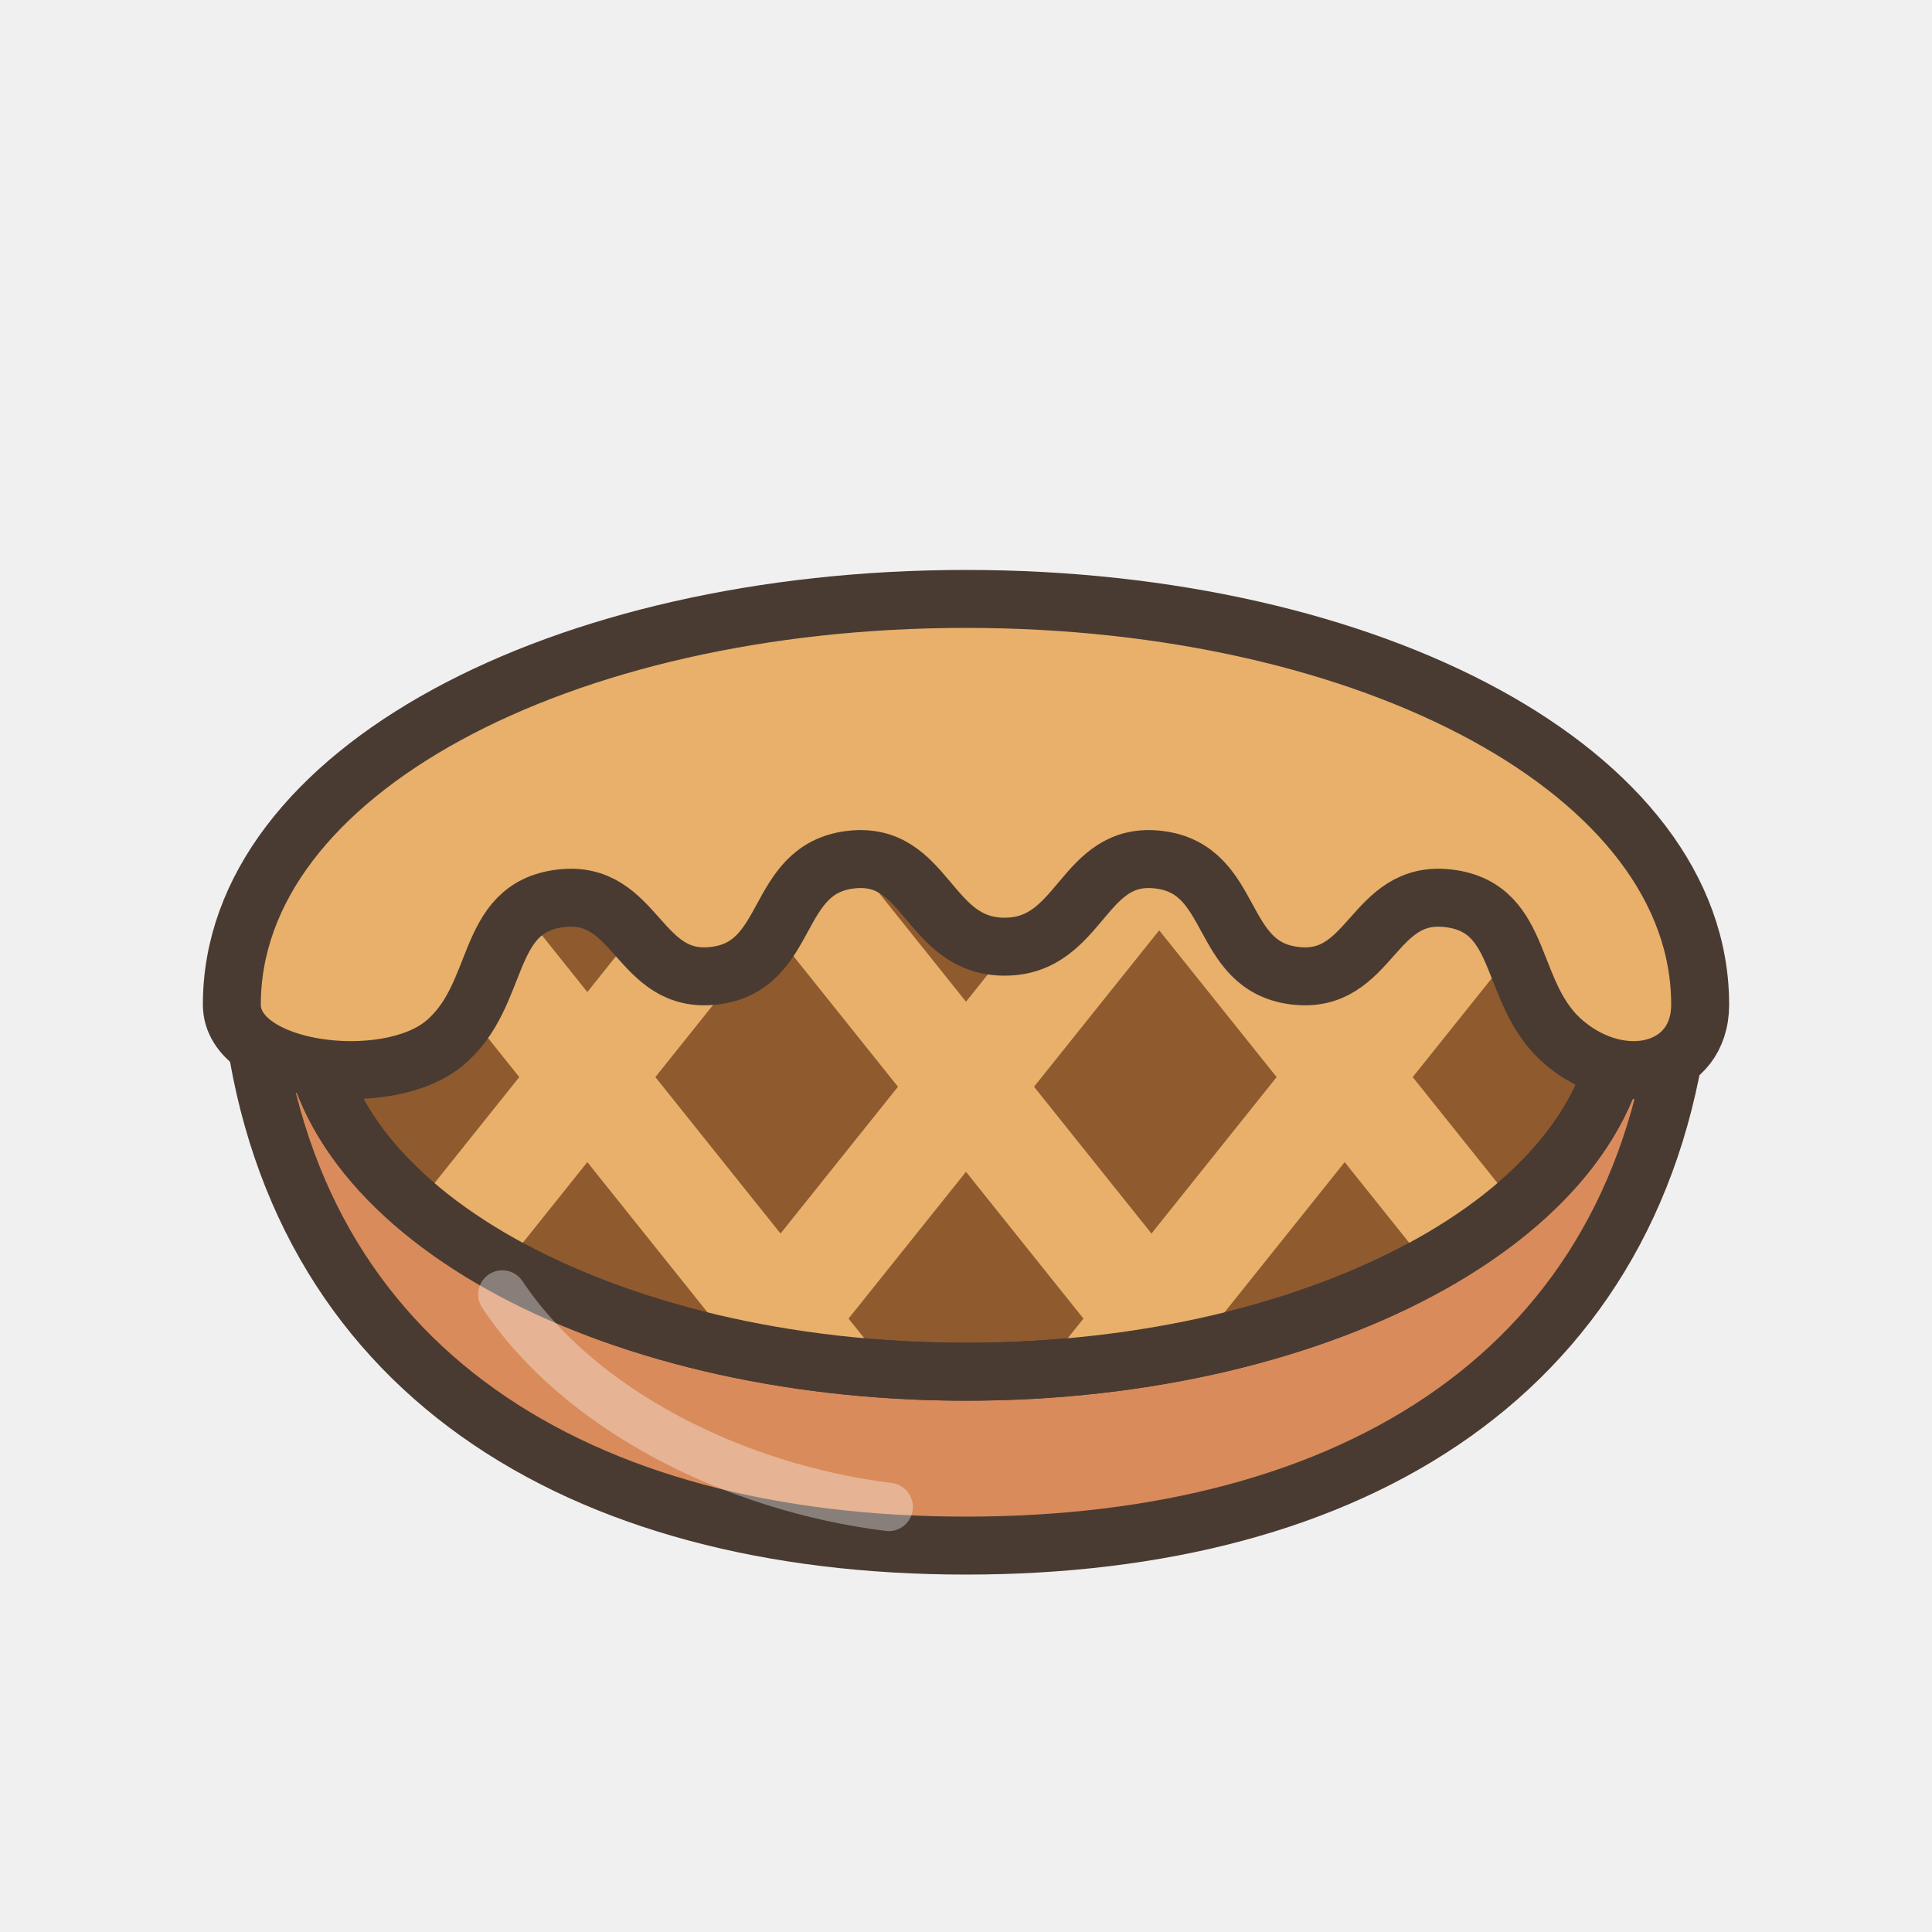
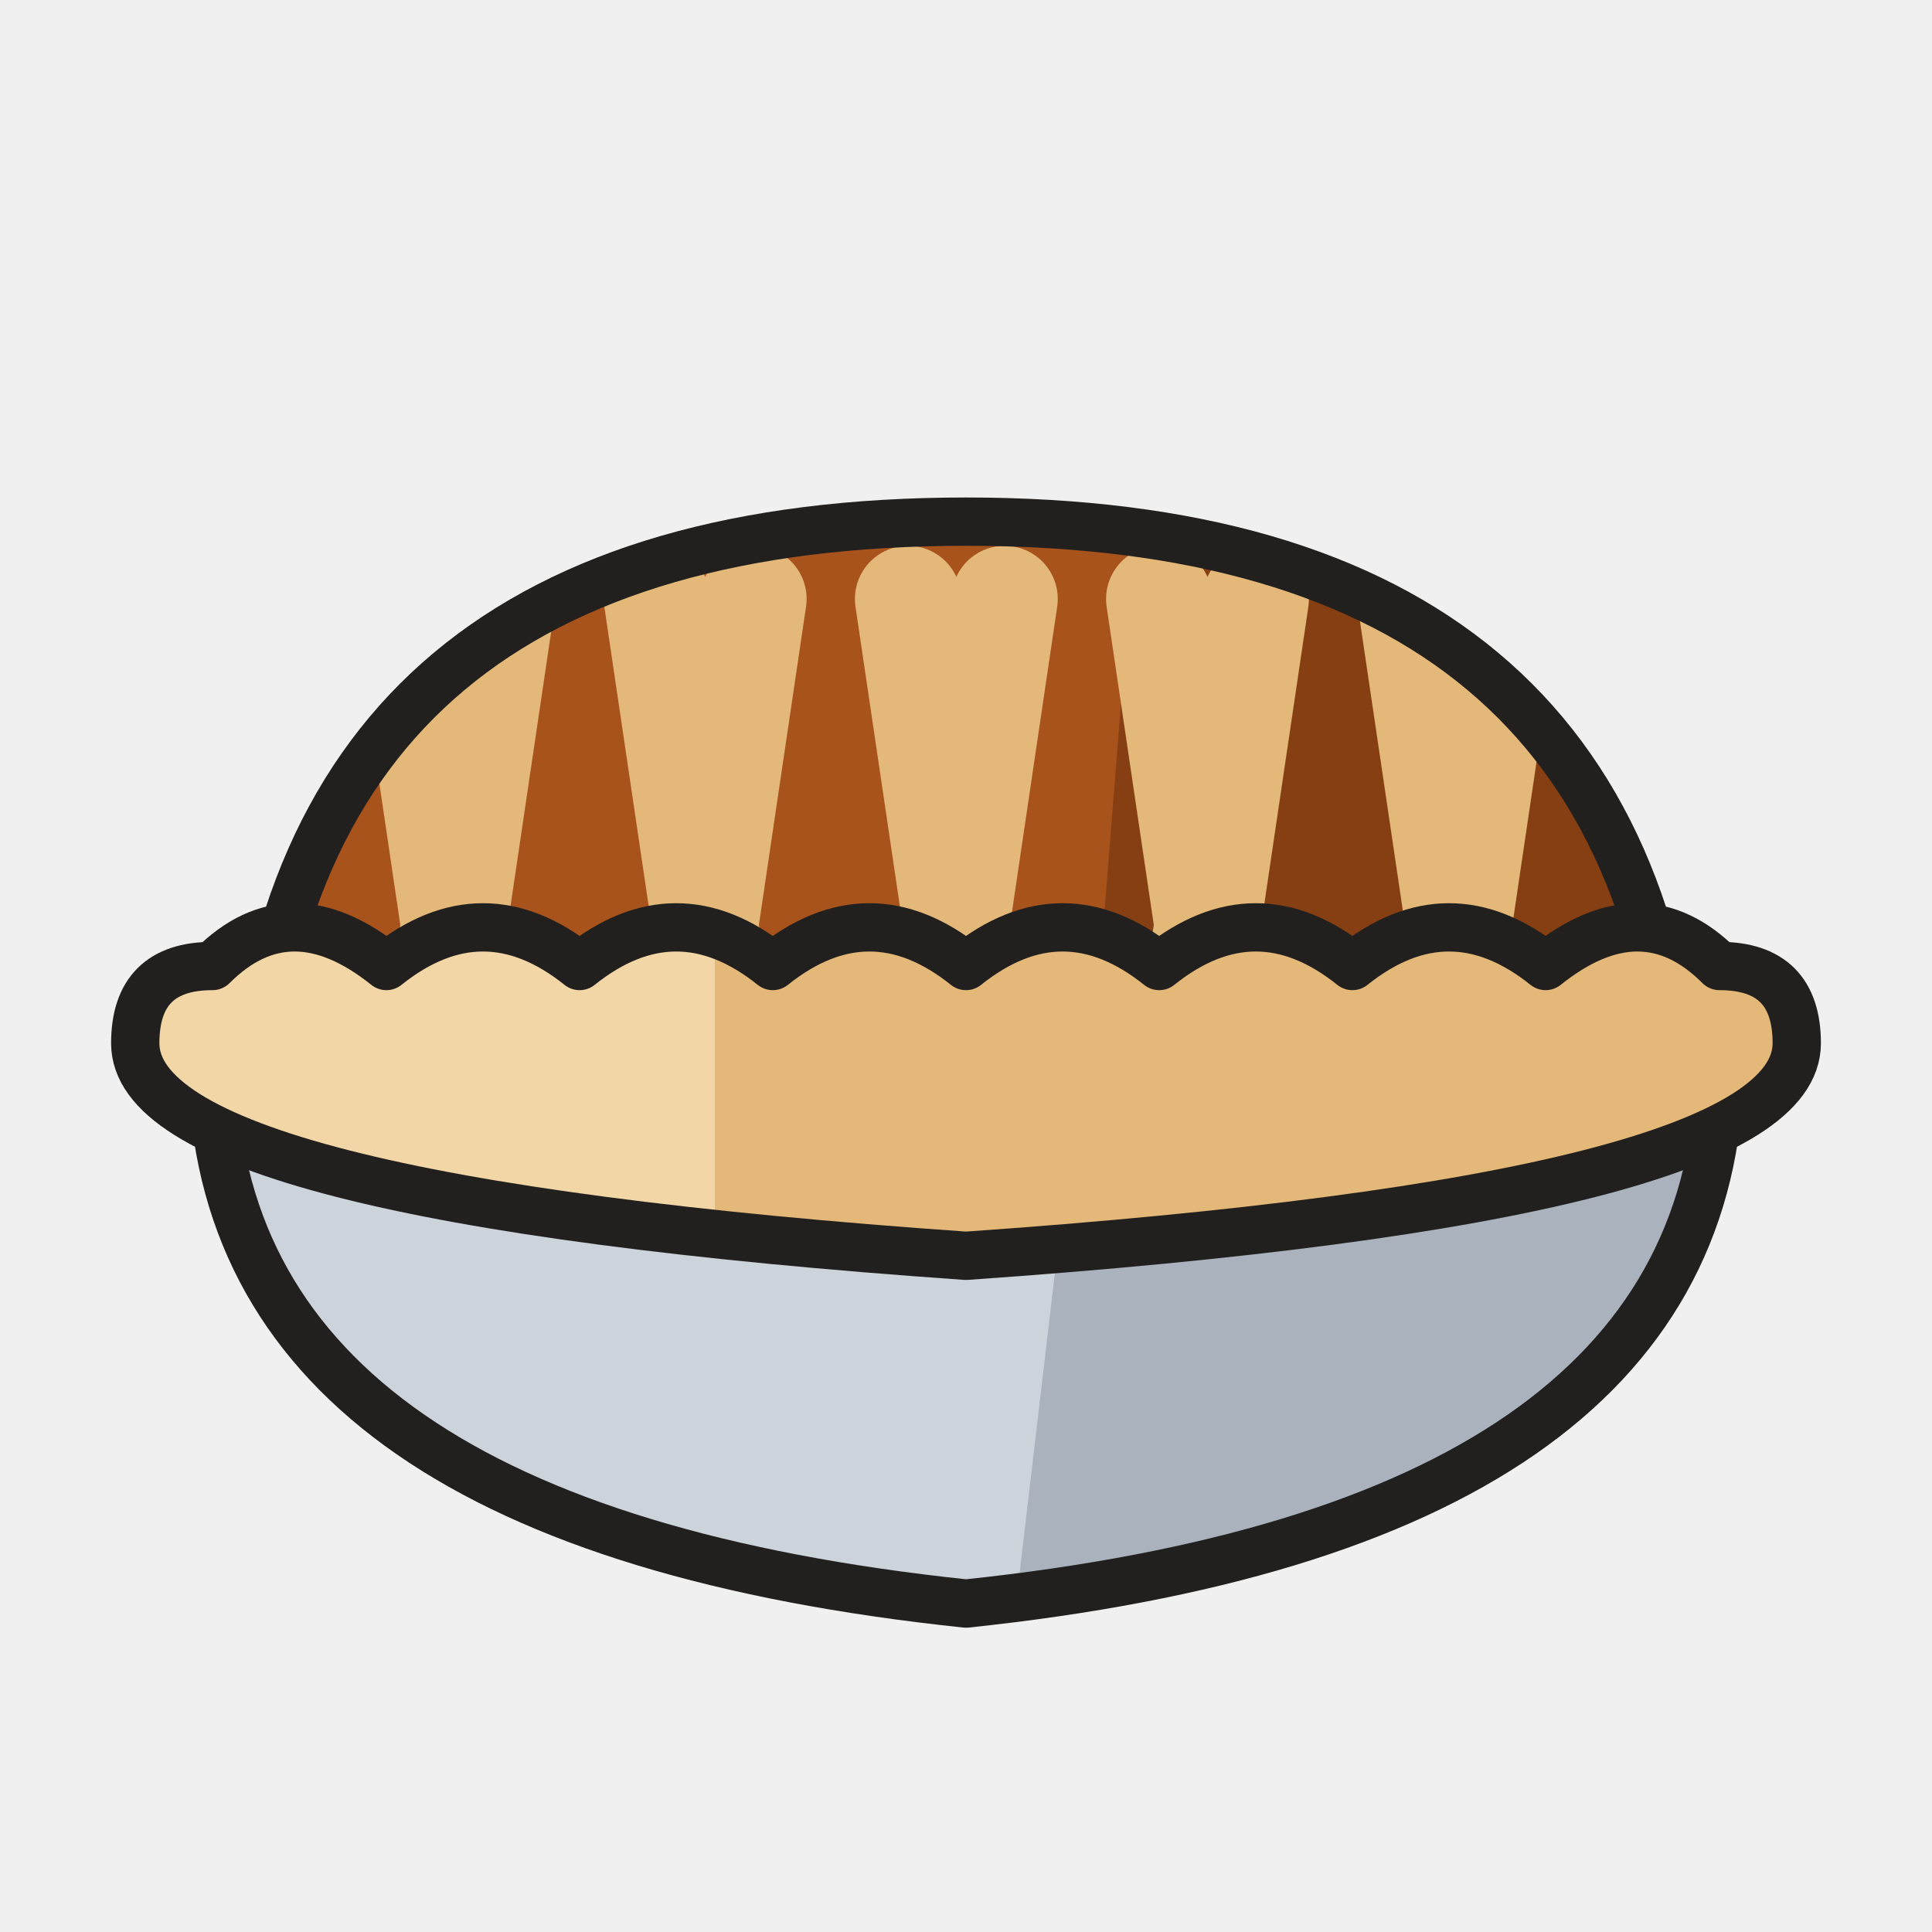
<svg xmlns="http://www.w3.org/2000/svg" viewBox="0 0 200 200" width="200" height="200">
-   <defs>
-     <clipPath id="fill">
-       <ellipse cx="100" cy="104" rx="68" ry="38" />
-     </clipPath>
-   </defs>
-   <g stroke="#4a3b32" stroke-width="6" stroke-linejoin="round" stroke-linecap="round">
-     <path d="M26 104 C30 142 60 160 100 160 C140 160 170 142 174 104 Z" fill="#d98b5b" />
-     <ellipse cx="100" cy="104" rx="68" ry="38" fill="#8f5a2e" />
-     <g clip-path="url(#fill)" stroke="#e8b06a" stroke-width="11" stroke-linecap="butt">
-       <path d="M30 150 L110 50" />
-       <path d="M62 160 L142 60" />
-       <path d="M94 168 L174 68" />
-       <path d="M170 150 L90 50" />
-       <path d="M138 160 L58 60" />
-       <path d="M106 168 L26 68" />
+   <g fill="none" stroke="#22201e" stroke-width="5.0" stroke-linecap="round" stroke-linejoin="round">
+     <defs>
+       <clipPath id="c2">
+         <path d="M22 112 H178 Q176 158 100 166 Q24 158 22 112 Z" />
+       </clipPath>
+     </defs>
+     <path d="M22 112 H178 Q176 158 100 166 Q24 158 22 112 Z" fill="#cdd3da" stroke="none" />
+     <g clip-path="url(#c2)">
+       <path d="M112 108 H190 V176 H104 Z" fill="#aab3bd" stroke="none" />
    </g>
-     <ellipse cx="100" cy="104" rx="68" ry="38" fill="none" />
-     <path d="M24 104 C24 80 58 62 100 62 C142 62 176 80 176 104 C176 111 168 113 162 108              C156 103 158 94 150 93 C142 92 142 102 134 101 C126 100 128 90 120 89              C112 88 112 98 104 98 C96 98 96 88 88 89 C80 90 82 100 74 101              C66 102 66 92 58 93 C50 94 52 103 46 108 C40 113 24 111 24 104 Z" fill="#e8b06a" />
-     <path d="M52 134 C60 146 76 154 92 156" fill="none" stroke="#fff" stroke-width="5" opacity=".35" />
+     <path d="M22 112 H178 Q176 158 100 166 Q24 158 22 112 Z" fill="none" stroke="#22201e" stroke-width="5.0" />
+     <defs>
+       <clipPath id="c3">
+         <path d="M26 116 Q30 54 100 54 Q170 54 174 116 Z" />
+       </clipPath>
+     </defs>
+     <path d="M26 116 Q30 54 100 54 Q170 54 174 116 Z" fill="#a8521c" stroke="none" />
+     <g clip-path="url(#c3)">
+       <path d="M118 48 L190 70 V124 H112 Z" fill="#853f13" stroke="none" />
+       <path d="M16 62 L32 170" fill="none" stroke="#e3b878" stroke-width="11" />
+       <path d="M42 62 L58 170" fill="none" stroke="#e3b878" stroke-width="11" />
+       <path d="M68 62 L84 170" fill="none" stroke="#e3b878" stroke-width="11" />
+       <path d="M94 62 L110 170" fill="none" stroke="#e3b878" stroke-width="11" />
+       <path d="M120 62 L136 170" fill="none" stroke="#e3b878" stroke-width="11" />
+       <path d="M146 62 L162 170" fill="none" stroke="#e3b878" stroke-width="11" />
+       <path d="M52 62 L36 170" fill="none" stroke="#e3b878" stroke-width="11" />
+       <path d="M78 62 L62 170" fill="none" stroke="#e3b878" stroke-width="11" />
+       <path d="M104 62 L88 170" fill="none" stroke="#e3b878" stroke-width="11" />
+       <path d="M130 62 L114 170" fill="none" stroke="#e3b878" stroke-width="11" />
+       <path d="M156 62 L140 170" fill="none" stroke="#e3b878" stroke-width="11" />
+       <path d="M182 62 L166 170" fill="none" stroke="#e3b878" stroke-width="11" />
+     </g>
+     <path d="M26 116 Q30 54 100 54 Q170 54 174 116 Z" fill="none" stroke="#22201e" stroke-width="5.0" />
+     <defs>
+       <clipPath id="c4">
+         <path d="M14 108 Q14 100 22 100 Q30 92 40 100 Q50 92 60 100 Q70 92 80 100 Q90 92 100 100 Q110 92 120 100 Q130 92 140 100 Q150 92 160 100 Q170 92 178 100 Q186 100 186 108 Q186 124 100 130 Q14 124 14 108 Z" />
+       </clipPath>
+     </defs>
+     <path d="M14 108 Q14 100 22 100 Q30 92 40 100 Q50 92 60 100 Q70 92 80 100 Q90 92 100 100 Q110 92 120 100 Q130 92 140 100 Q150 92 160 100 Q170 92 178 100 Q186 100 186 108 Q186 124 100 130 Q14 124 14 108 Z" fill="#e3b878" stroke="none" />
+     <g clip-path="url(#c4)">
+       <path d="M8 92 H74 V134 H8 Z" fill="#f3d6a6" stroke="none" />
+     </g>
+     <path d="M14 108 Q14 100 22 100 Q30 92 40 100 Q50 92 60 100 Q70 92 80 100 Q90 92 100 100 Q110 92 120 100 Q130 92 140 100 Q150 92 160 100 Q170 92 178 100 Q186 100 186 108 Q186 124 100 130 Q14 124 14 108 Z" fill="none" stroke="#22201e" stroke-width="5.0" />
  </g>
</svg>
